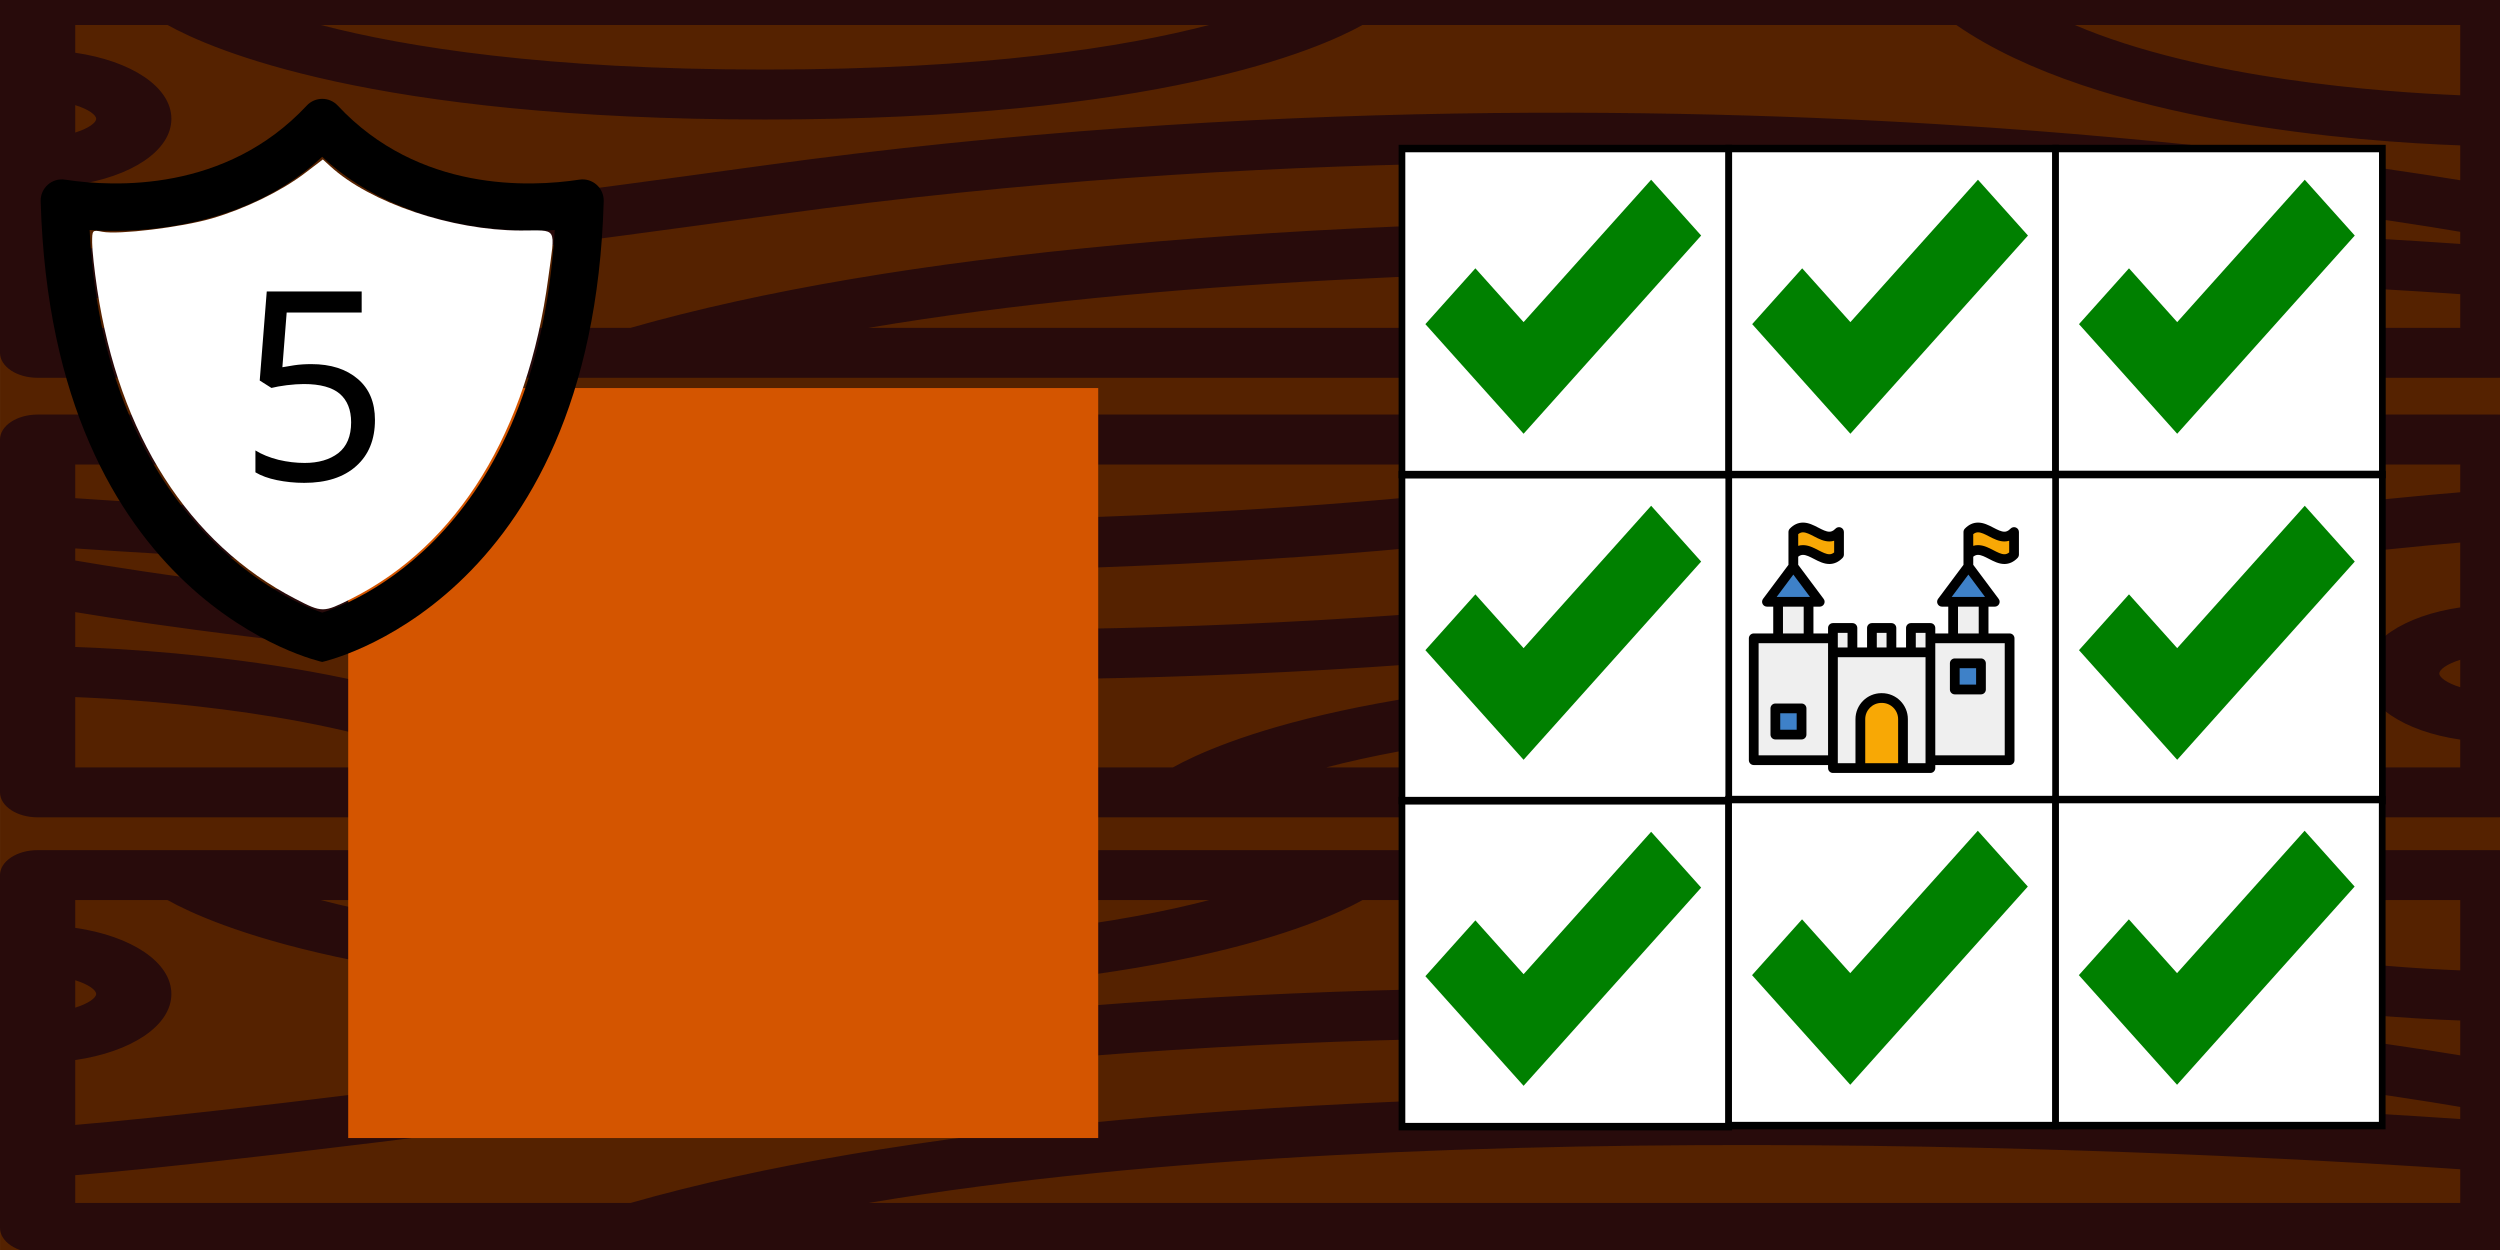
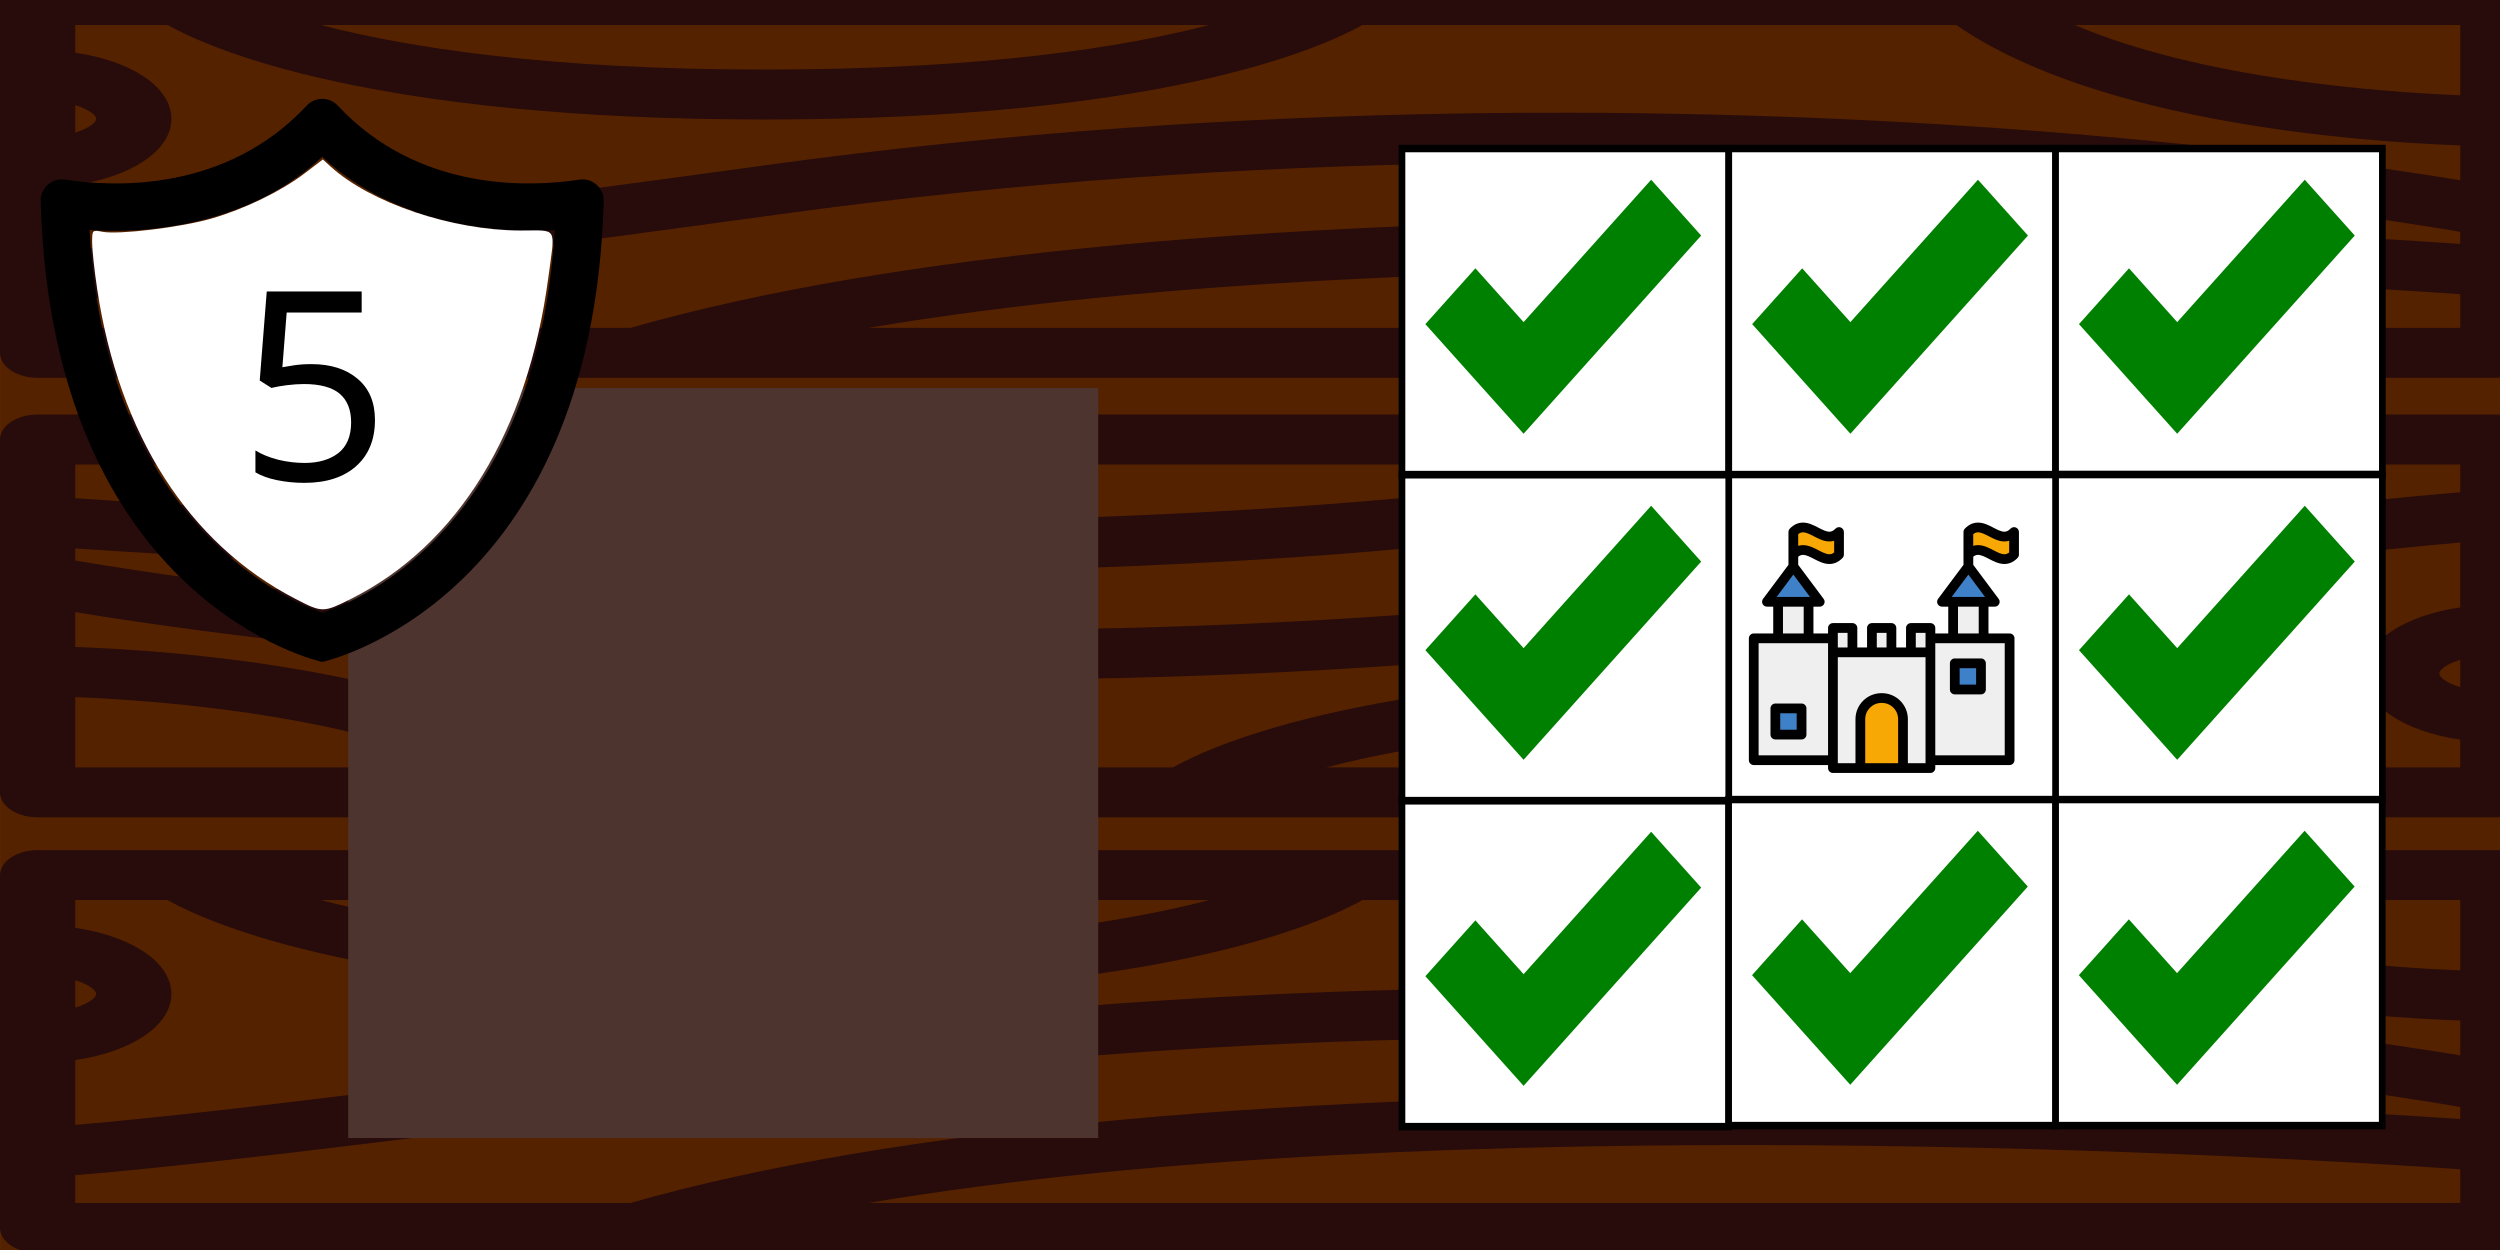
<svg xmlns="http://www.w3.org/2000/svg" viewBox="0 0 100 50" version="1.1" id="svg8">
  <defs id="defs2" />
  <g id="layer1" transform="translate(-15.76167,-6.75917)">
    <g id="g31" transform="matrix(1.403254,0,0,2.041733,-41.71221,-146.0861)" style="fill:#552200">
      <rect style="fill:#552200;stroke-width:0.188" id="rect26" width="71.263" height="24.489" x="40.958" y="74.861" />
    </g>
    <g id="g113" transform="matrix(0,-0.1315404,0.1980839,0,54.4515,45.1602)" style="fill:#280b0b">
      <g id="g6" transform="translate(-150.7667,-195.3204)" style="fill:#280b0b">
        <g id="g4" style="fill:#280b0b">
          <path d="M 176.589,0 H 69.301 c -4.195,0 -7.595,3.401 -7.595,7.595 v 121.339 c 0,0.019 0,0.037 0,0.057 v 375.413 c 0,4.195 3.401,7.595 7.595,7.595 h 24.645 c 0.003,0 0.005,0 0.008,0 0.004,0 0.007,0 0.01,0 h 17.921 c 0.009,0 0.018,0.002 0.027,0.002 0.008,0 0.016,-0.002 0.024,-0.002 h 64.651 c 4.195,0 7.595,-3.401 7.595,-7.595 V 7.595 C 184.184,3.401 180.784,0 176.589,0 Z m -31.975,15.191 c -1.254,2.705 -2.992,4.227 -4.164,4.227 -1.172,0 -2.91,-1.521 -4.164,-4.227 z M 87.135,496.808 H 76.896 V 175.386 c 29.4,115.54 13.952,285.753 10.239,321.422 z m 18.956,-10e-4 h -3.678 c 2.044,-19.808 6.803,-72.032 7.337,-133.217 C 110.656,259.641 99.6,180.179 76.897,127.328 V 15.191 h 8.438 c 1.694,14.07 7.347,51.949 26.093,142.258 20.167,97.154 17.254,185.689 11.258,242.852 -5.117,48.793 -13.284,83.648 -16.595,96.506 z m 15.686,10e-4 c 3.852,-15.506 11.149,-48.726 15.974,-94.512 6.147,-58.331 9.151,-148.695 -11.45,-247.934 C 108.225,67.272 102.455,29.666 100.629,15.19 h 19.72 c 2.483,11.335 10.425,19.418 20.103,19.418 9.678,0 17.619,-8.081 20.102,-19.418 h 8.44 v 18.641 c -7.5,8.923 -28.748,41.217 -28.748,120.653 0,79.436 21.248,111.73 28.748,120.653 v 119.901 c -29.92,28.719 -35.558,81.953 -36.617,101.77 z m 47.217,-432.02 v 179.377 c -6.706,-17.068 -13.557,-45.35 -13.557,-89.68 -0.001,-44.351 6.857,-72.64 13.557,-89.697 z m 0.001,432.02 H 147.62 c 0.942,-15.651 4.886,-52.179 21.375,-77.863 z" id="path2" style="fill:#280b0b" />
        </g>
      </g>
      <g id="g12" transform="translate(-150.7667,-195.3204)" style="fill:#280b0b">
        <g id="g10" style="fill:#280b0b">
          <path d="m 309.041,0 h -42.693 c -0.02,0 -0.041,0 -0.061,0 h -64.533 c -4.195,0 -7.595,3.401 -7.595,7.595 v 496.808 c 0,4.195 3.401,7.595 7.595,7.595 h 107.287 c 4.196,0 7.595,-3.401 7.595,-7.595 V 383.059 c 0,-0.016 0,-0.032 0,-0.049 V 7.595 C 316.636,3.401 313.237,0 309.041,0 Z m -99.693,15.191 h 21.375 c -0.942,15.652 -4.886,52.179 -21.375,77.863 z m 0,252.643 c 6.706,17.068 13.557,45.35 13.557,89.679 0,44.351 -6.858,72.639 -13.557,89.696 z m 24.38,228.974 c 1.254,-2.705 2.992,-4.227 4.163,-4.227 1.172,-0.001 2.91,1.521 4.164,4.227 z m 24.266,-10e-4 c -2.483,-11.335 -10.426,-19.418 -20.103,-19.418 -9.677,0 -17.619,8.082 -20.102,19.418 h -8.44 v -18.641 0 c 7.5,-8.923 28.748,-41.217 28.748,-120.652 0,-79.435 -21.248,-111.73 -28.748,-120.652 V 116.961 c 29.92,-28.718 35.56,-81.952 36.617,-101.77 h 10.6 c -3.852,15.506 -11.149,48.726 -15.975,94.512 -6.147,58.331 -9.151,148.695 11.449,247.934 18.077,87.089 23.848,124.696 25.674,139.17 z m 43.451,10e-4 h -8.438 v 0 C 291.313,482.738 285.66,444.859 266.914,354.55 246.747,257.396 249.66,168.861 255.656,111.698 260.774,62.905 268.941,28.051 272.252,15.192 h 3.677 c -2.044,19.809 -6.803,72.032 -7.337,133.217 -0.907,103.949 10.15,183.412 32.853,236.262 z m 0.001,-160.195 C 272.046,221.074 287.494,50.86 291.207,15.191 h 10.239 z" id="path8" style="fill:#280b0b" />
        </g>
      </g>
      <g id="g18" transform="translate(-150.7667,-195.3204)" style="fill:#280b0b">
        <g id="g16" style="fill:#280b0b">
          <path d="M 442.7,0 H 335.413 c -4.196,0 -7.595,3.401 -7.595,7.595 v 121.344 c 0,0.016 0,0.032 0,0.049 v 375.416 c 0,4.195 3.4,7.595 7.595,7.595 h 24.646 c 0.003,0 0.005,0 0.008,0 0.004,0 0.007,0 0.01,0 h 17.92 c 0.009,0 0.018,0.002 0.027,0.002 0.008,0 0.016,-0.002 0.024,-0.002 H 442.7 c 4.196,0 7.595,-3.401 7.595,-7.595 V 7.595 C 450.296,3.401 446.896,0 442.7,0 Z m -31.973,15.191 c -1.254,2.705 -2.992,4.227 -4.164,4.227 -1.173,0 -2.911,-1.521 -4.164,-4.227 z m -57.48,481.617 H 343.008 V 175.386 c 29.401,115.54 13.953,285.753 10.239,321.422 z m 18.955,-10e-4 h -3.677 c 2.044,-19.808 6.803,-72.032 7.337,-133.217 0.907,-103.949 -10.151,-183.411 -32.853,-236.262 V 15.191 h 8.438 c 1.694,14.07 7.347,51.949 26.093,142.258 20.167,97.154 17.254,185.689 11.258,242.852 -5.117,48.793 -13.284,83.648 -16.596,96.506 z m 15.686,0 c 3.851,-15.506 11.149,-48.726 15.975,-94.512 C 410.01,343.964 413.014,253.6 392.414,154.361 374.337,67.273 368.565,29.667 366.74,15.191 h 19.72 c 2.483,11.335 10.426,19.418 20.103,19.418 9.677,0 17.619,-8.081 20.102,-19.418 h 8.44 v 18.641 c -7.5,8.923 -28.748,41.217 -28.748,120.653 0,79.436 21.248,111.73 28.748,120.652 v 119.901 c -29.919,28.719 -35.558,81.953 -36.617,101.77 h -10.6 z M 435.105,64.789 v 179.375 c -6.706,-17.068 -13.557,-45.35 -13.557,-89.679 0,-44.351 6.857,-72.639 13.557,-89.696 z m 10e-4,432.019 h -21.375 c 0.942,-15.651 4.886,-52.179 21.375,-77.863 z" id="path14" style="fill:#280b0b" />
        </g>
      </g>
    </g>
    <rect style="fill:#ffffff;stroke-width:0.259" id="rect964" width="39.212" height="38.993" x="71.845" y="12.701" />
    <g id="g645-5" transform="matrix(1.168369,0,0,1.304125,20.86068,-6.558536)">
      <g id="g4177">
        <rect style="fill:#ffffff;stroke:#000000;stroke-width:0.229;stroke-miterlimit:4;stroke-dasharray:none;stroke-opacity:1" id="rect321-6-0" width="11.188" height="10" x="43.633" y="34.768" />
        <g id="g4169">
          <g id="g4163">
            <g id="g581-36" style="fill:#00ff00" transform="matrix(0.01905787,0,0,0.01905787,44.43452,34.89956)">
              <g id="g579-1" style="fill:#008000">
                <polygon points="405.584,43.295 176.428,272.452 89.84,185.865 0,275.706 86.588,362.293 176.428,452.131 266.266,362.293 495.426,133.133 " id="polygon577-0" style="fill:#008000" />
              </g>
            </g>
          </g>
        </g>
      </g>
    </g>
    <g id="g645-5-8" transform="matrix(1.168369,0,0,1.304125,20.86068,-19.59978)">
      <g id="g4177-1">
        <rect style="fill:#ffffff;stroke:#000000;stroke-width:0.229;stroke-miterlimit:4;stroke-dasharray:none;stroke-opacity:1" id="rect321-6-0-0" width="11.188" height="10" x="43.633" y="34.768" />
        <g id="g4169-3">
          <g id="g4163-0">
            <g id="g581-36-4" style="fill:#008000" transform="matrix(0.01905787,0,0,0.01905787,44.43452,34.89956)">
              <g id="g579-1-4" style="fill:#008000">
                <polygon points="86.588,362.293 176.428,452.131 266.266,362.293 495.426,133.133 405.584,43.295 176.428,272.452 89.84,185.865 0,275.706 " id="polygon577-0-4" style="fill:#008000" />
              </g>
            </g>
          </g>
        </g>
      </g>
    </g>
    <g id="g645-5-4" transform="matrix(1.168369,0,0,1.304125,20.86068,-32.64103)">
      <g id="g4177-7">
        <rect style="fill:#ffffff;stroke:#000000;stroke-width:0.229;stroke-miterlimit:4;stroke-dasharray:none;stroke-opacity:1" id="rect321-6-0-6" width="11.188" height="10" x="43.633" y="34.768" />
        <g id="g4169-31">
          <g id="g4163-7">
            <g id="g581-36-5" style="fill:#008000" transform="matrix(0.01905787,0,0,0.01905787,44.43452,34.89956)">
              <g id="g579-1-9" style="fill:#008000">
                <polygon points="86.588,362.293 176.428,452.131 266.266,362.293 495.426,133.133 405.584,43.295 176.428,272.452 89.84,185.865 0,275.706 " id="polygon577-0-6" style="fill:#008000" />
              </g>
            </g>
          </g>
        </g>
      </g>
    </g>
    <g id="g645-5-4-2" transform="matrix(1.168369,0,0,1.304125,33.93292,-32.64103)">
      <g id="g4177-7-1">
        <rect style="fill:#ffffff;stroke:#000000;stroke-width:0.229;stroke-miterlimit:4;stroke-dasharray:none;stroke-opacity:1" id="rect321-6-0-6-7" width="11.188" height="10" x="43.633" y="34.768" />
        <g id="g4169-31-8">
          <g id="g4163-7-5">
            <g id="g581-36-5-7" style="fill:#008000" transform="matrix(0.01905787,0,0,0.01905787,44.43452,34.89956)">
              <g id="g579-1-9-4" style="fill:#008000">
                <polygon points="405.584,43.295 176.428,272.452 89.84,185.865 0,275.706 86.588,362.293 176.428,452.131 266.266,362.293 495.426,133.133 " id="polygon577-0-6-1" style="fill:#008000" />
              </g>
            </g>
          </g>
        </g>
      </g>
    </g>
    <g id="g645-5-4-8" transform="matrix(1.168369,0,0,1.304125,47.00515,-32.64103)">
      <g id="g4177-7-5">
        <rect style="fill:#ffffff;stroke:#000000;stroke-width:0.229;stroke-miterlimit:4;stroke-dasharray:none;stroke-opacity:1" id="rect321-6-0-6-9" width="11.188" height="10" x="43.633" y="34.768" />
        <g id="g4169-31-7">
          <g id="g4163-7-53">
            <g id="g581-36-5-8" style="fill:#008000" transform="matrix(0.01905787,0,0,0.01905787,44.43452,34.89956)">
              <g id="g579-1-9-8" style="fill:#008000">
                <polygon points="89.84,185.865 0,275.706 86.588,362.293 176.428,452.131 266.266,362.293 495.426,133.133 405.584,43.295 176.428,272.452 " id="polygon577-0-6-3" style="fill:#008000" />
              </g>
            </g>
          </g>
        </g>
      </g>
    </g>
    <g id="g645-5-4-1" transform="matrix(1.168369,0,0,1.304125,47.00515,-19.59978)">
      <g id="g4177-7-8">
        <rect style="fill:#ffffff;stroke:#000000;stroke-width:0.229;stroke-miterlimit:4;stroke-dasharray:none;stroke-opacity:1" id="rect321-6-0-6-96" width="11.188" height="10" x="43.633" y="34.768" />
        <g id="g4169-31-4">
          <g id="g4163-7-3">
            <g id="g581-36-5-3" style="fill:#008000" transform="matrix(0.01905787,0,0,0.01905787,44.43452,34.89956)">
              <g id="g579-1-9-3" style="fill:#008000">
                <polygon points="176.428,272.452 89.84,185.865 0,275.706 86.588,362.293 176.428,452.131 266.266,362.293 495.426,133.133 405.584,43.295 " id="polygon577-0-6-8" style="fill:#008000" />
              </g>
            </g>
          </g>
        </g>
      </g>
    </g>
    <g id="g645-5-4-6" transform="matrix(1.168369,0,0,1.304125,46.99947,-6.600433)">
      <g id="g4177-7-0">
        <rect style="fill:#ffffff;stroke:#000000;stroke-width:0.229;stroke-miterlimit:4;stroke-dasharray:none;stroke-opacity:1" id="rect321-6-0-6-4" width="11.188" height="10" x="43.633" y="34.768" />
        <g id="g4169-31-88">
          <g id="g4163-7-8">
            <g id="g581-36-5-9" style="fill:#008000" transform="matrix(0.01905787,0,0,0.01905787,44.43452,34.89956)">
              <g id="g579-1-9-7" style="fill:#008000">
                <polygon points="176.428,272.452 89.84,185.865 0,275.706 86.588,362.293 176.428,452.131 266.266,362.293 495.426,133.133 405.584,43.295 " id="polygon577-0-6-7" style="fill:#008000" />
              </g>
            </g>
          </g>
        </g>
      </g>
    </g>
    <g id="g645-5-4-64" transform="matrix(1.168369,0,0,1.304125,33.92724,-6.600433)">
      <g id="g4177-7-3">
        <rect style="fill:#ffffff;stroke:#000000;stroke-width:0.229;stroke-miterlimit:4;stroke-dasharray:none;stroke-opacity:1" id="rect321-6-0-6-0" width="11.188" height="10" x="43.633" y="34.768" />
        <g id="g4169-31-3">
          <g id="g4163-7-0">
            <g id="g581-36-5-92" style="fill:#008000" transform="matrix(0.01905787,0,0,0.01905787,44.43452,34.89956)">
              <g id="g579-1-9-5" style="fill:#008000">
                <polygon points="176.428,272.452 89.84,185.865 0,275.706 86.588,362.293 176.428,452.131 266.266,362.293 495.426,133.133 405.584,43.295 " id="polygon577-0-6-4" style="fill:#008000" />
              </g>
            </g>
          </g>
        </g>
      </g>
    </g>
    <g id="g1193" transform="matrix(0.02436886,0,0,0.02436886,85.71611,27.26892)">
      <path style="fill:#f8a805" d="m 137.7,38.308 c -1.793,0.538 -3.66,0.812 -5.55,0.812 -7.21,0 -14.212,-3.628 -21.649,-7.482 L 110.41,31.591 C 103.016,27.77 96.033,24.16 88.849,24.16 c -4.662,0 -8.863,1.548 -12.846,4.733 L 73,31.294 V 65.07 l 10.305,-3.099 c 1.789,-0.538 3.655,-0.812 5.544,-0.812 7.211,0 14.225,3.635 21.702,7.51 7.402,3.831 14.395,7.45 21.599,7.45 4.649,0 8.848,-1.545 12.836,-4.723 L 148,68.995 v -33.78 z" id="path1155" />
      <polygon style="fill:#3e81c8" points="73.001,88.137 29.693,146.14 116.294,146.14 " id="polygon1157" />
      <rect x="48" y="146.14" style="fill:#efefef" width="50" height="60" id="rect1159" />
      <rect x="138" y="189.14" style="fill:#efefef" width="32" height="40" id="rect1161" />
      <rect x="202" y="189.14" style="fill:#efefef" width="32" height="40" id="rect1163" />
      <rect x="266" y="189.14" style="fill:#efefef" width="32" height="40" id="rect1165" />
      <path style="fill:#f8a805" d="m 424.998,38.308 c -1.792,0.539 -3.658,0.812 -5.548,0.812 -7.21,0 -14.212,-3.628 -21.697,-7.508 -7.403,-3.832 -14.396,-7.452 -21.603,-7.452 -2.076,0 -4.007,0.295 -5.902,0.902 -2.397,0.769 -4.736,2.06 -6.953,3.837 L 360.3,31.3 v 33.769 l 10.304,-3.098 c 1.791,-0.538 3.657,-0.812 5.547,-0.812 7.21,0 14.224,3.635 21.701,7.51 7.402,3.831 14.395,7.45 21.599,7.45 4.662,0 8.863,-1.548 12.846,-4.731 l 3.004,-2.401 V 35.214 Z" id="path1167" />
      <polygon style="fill:#3e81c8" points="360.3,88.137 316.993,146.14 403.594,146.14 " id="polygon1169" />
      <rect x="335.299" y="146.14" style="fill:#efefef" width="50" height="60" id="rect1171" />
      <path style="fill:#f8a805" d="m 218.349,304.14 h -0.699 c -19.105,0 -34.649,15.544 -34.649,34.649 v 80.351 h 70 V 338.79 C 253,319.684 237.456,304.14 218.349,304.14 Z" id="path1173" />
      <rect x="298" y="206.14" style="fill:#efefef" width="130" height="200" id="rect1175" />
      <path style="fill:#efefef" d="m 138,229.14 v 190 h 45 v -80.35 c 0,-19.105 15.544,-34.649 34.649,-34.649 h 0.699 c 19.106,0 34.651,15.544 34.651,34.649 v 80.351 h 45 v -190 z" id="path1177" />
      <rect x="8" y="206.14" style="fill:#efefef" width="130" height="200" id="rect1179" />
      <rect x="43.5" y="321.14" style="fill:#3e81c8" width="43" height="43" id="rect1181" />
      <rect x="338" y="247.14" style="fill:#3e81c8" width="43" height="43" id="rect1183" />
      <g id="g1191">
        <path d="m 438.3,24.22 c -3.03,-1.22 -6.49,-0.48 -8.76,1.86 -4.3,4.46 -7.65,5.04 -10.09,5.04 -5.27,0 -11.44,-3.2 -17.97,-6.58 -7.95,-4.12 -16.17,-8.38 -25.33,-8.38 -7.98,0 -15.25,3.34 -21.61,9.92 -1.44,1.5 -2.24,3.49 -2.24,5.56 v 53.84 l -41.71,55.87 c -1.81,2.43 -2.1,5.67 -0.74,8.38 1.35,2.7 4.12,4.41 7.15,4.41 h 10.3 v 44 H 306 v -9 c 0,-4.42 -3.58,-8 -8,-8 h -32 c -4.42,0 -8,3.58 -8,8 v 32 h -16 v -32 c 0,-4.42 -3.58,-8 -8,-8 h -32 c -4.42,0 -8,3.58 -8,8 v 32 h -16 v -32 c 0,-4.42 -3.58,-8 -8,-8 h -32 c -4.42,0 -8,3.58 -8,8 v 9 h -24 v -44 h 10.3 c 0.01,0 0.01,0 0.02,0 4.42,0 8,-3.58 8,-8 0,-1.98 -0.72,-3.79 -1.91,-5.18 L 81,85.48 V 72.14 c 3.24,-2.59 5.85,-2.98 7.85,-2.98 5.26,0 11.43,3.2 17.97,6.58 7.95,4.12 16.16,8.38 25.33,8.38 7.98,0 15.25,-3.34 21.6,-9.92 1.44,-1.5 2.25,-3.49 2.25,-5.56 v -37 c 0,-3.26 -1.98,-6.2 -5.01,-7.42 -3.02,-1.22 -6.48,-0.48 -8.75,1.86 -4.3,4.46 -7.65,5.04 -10.09,5.04 -5.27,0 -11.44,-3.2 -17.97,-6.58 -7.95,-4.12 -16.17,-8.38 -25.33,-8.38 -7.99,0 -15.25,3.34 -21.61,9.92 C 65.8,27.58 65,29.57 65,31.64 v 53.84 l -41.71,55.87 c -1.82,2.43 -2.1,5.67 -0.75,8.38 1.36,2.7 4.13,4.41 7.16,4.41 H 40 v 44 H 8 c -4.42,0 -8,3.58 -8,8 v 200 c 0,4.42 3.58,8 8,8 h 122 v 5 c 0,4.42 3.58,8 8,8 h 160 c 4.42,0 8,-3.58 8,-8 v -5 h 122 c 4.42,0 8,-3.58 8,-8 v -200 c 0,-4.42 -3.58,-8 -8,-8 h -34.7 v -44 h 10.3 c 0.01,0 0.01,0 0.02,0 4.42,0 8,-3.58 8,-8 0,-1.98 -0.72,-3.79 -1.91,-5.18 L 368.3,85.48 V 72.14 c 3.24,-2.59 5.85,-2.98 7.85,-2.98 5.27,0 11.44,3.2 17.97,6.58 7.95,4.12 16.16,8.38 25.33,8.38 7.98,0 15.25,-3.34 21.61,-9.92 1.43,-1.5 2.24,-3.49 2.24,-5.56 v -37 c 0,-3.26 -1.98,-6.2 -5,-7.42 z M 81,35.14 c 3.24,-2.59 5.85,-2.98 7.85,-2.98 5.26,0 11.43,3.2 17.97,6.58 7.95,4.12 16.16,8.38 25.33,8.38 2.7,0 5.32,-0.39 7.85,-1.15 v 19.17 c -3.25,2.59 -5.85,2.98 -7.85,2.98 -5.27,0 -11.44,-3.2 -17.97,-6.58 -7.95,-4.12 -16.17,-8.38 -25.33,-8.38 -2.7,0 -5.32,0.39 -7.85,1.15 0,0 0,-19.17 0,-19.17 z m -8,66.37 27.34,36.63 H 45.65 Z m 17,52.63 v 44 H 56 v -44 z m 40,244 H 16 v -184 h 114 z m 80,-201 h 16 v 24 h -16 z m -64,0 h 16 v 24 h -16 z m 99,214 h -54 v -72.35 c 0,-14.69 11.95,-26.65 26.65,-26.65 h 0.7 c 14.691,0 26.65,11.96 26.65,26.65 z m 45,0 h -29 v -72.35 c 0,-23.52 -19.14,-42.65 -42.65,-42.65 h -0.7 c -23.52,0 -42.65,19.13 -42.65,42.65 v 72.35 h -29 v -174 h 144 z m 0,-190 h -16 v -24 h 16 z m 130,-7 v 184 H 306 v -184 z m -76.7,-16 v -44 h 34 v 44 z m 44.34,-60 h -54.69 l 27.35,-36.63 z m 39.66,-73 c -3.24,2.59 -5.85,2.98 -7.85,2.98 -5.27,0 -11.44,-3.2 -17.97,-6.58 -7.95,-4.12 -16.17,-8.38 -25.33,-8.38 -2.7,0 -5.32,0.39 -7.85,1.15 V 35.14 c 1.62,-1.3 3.08,-2.04 4.39,-2.46 1.31,-0.42 2.46,-0.52 3.46,-0.52 5.27,0 11.44,3.2 17.97,6.58 7.95,4.12 16.16,8.38 25.33,8.38 2.7,0 5.32,-0.39 7.85,-1.15 z" id="path1185" />
        <path d="m 86.5,313.14 h -43 c -4.42,0 -8,3.58 -8,8 v 43 c 0,4.42 3.58,8 8,8 h 43 c 4.42,0 8,-3.58 8,-8 v -43 c 0,-4.42 -3.58,-8 -8,-8 z m -8,43 h -27 v -27 h 27 z" id="path1187" />
        <path d="m 381,239.14 h -43 c -4.42,0 -8,3.58 -8,8 v 43 c 0,4.42 3.58,8 8,8 h 43 c 4.42,0 8,-3.58 8,-8 v -43 c 0,-4.42 -3.58,-8 -8,-8 z m -8,43 h -27 v -27 h 27 z" id="path1189" />
      </g>
    </g>
-     <rect style="fill:#d45500;stroke-width:0.265" id="rect970" width="30" height="30" x="29.69" y="22.281" />
+     <rect style="fill:#4e342e;stroke-width:0.265;fill-opacity:1" id="rect970" width="30" height="30" x="29.69" y="22.281" />
    <g id="g1516" transform="translate(-1.040828,-9.250455)">
      <g id="g71" transform="translate(1.060025,4.298518)">
        <g id="g419" transform="matrix(0.04596369,0,0,0.04596369,16.86357,15.1608)">
          <g id="g417">
            <path d="m 256,458.1 c -5.9,-2 -188.4,-60.9 -202.4,-333 7,0.5 122.3,11.2 202.4,-63.7 78.9,73.8 195.4,64.1 202.4,63.7 -17.2,280.2 -196.5,331 -202.4,333 z M 479.7,81.3 C 437,87.8 340,92.3 269.6,16.9 262.3,9 249.8,9 242.5,16.9 172,92.3 75,87.8 32.3,81.3 20.9,79.5 10.7,88.5 11,100 c 9.9,350.5 245,401 245,401 0,0 235.1,-50.4 245,-401 0.3,-11.5 -9.9,-20.5 -21.3,-18.7 z" id="path415" />
          </g>
        </g>
        <path style="fill:#ffffff;stroke-width:0.134" d="m 27.561,35.667 c -4.275,-2.214 -7.056,-6.559 -7.932,-12.395 -0.11,-0.735 -0.201,-1.569 -0.201,-1.854 -7.68e-4,-0.505 0.009,-0.516 0.403,-0.437 0.64,0.128 3.158,-0.176 4.374,-0.529 1.342,-0.389 2.789,-1.094 3.745,-1.824 l 0.706,-0.539 0.297,0.272 c 1.594,1.462 4.869,2.568 7.613,2.571 1.509,0.002 1.388,-0.206 1.108,1.891 -0.819,6.15 -3.611,10.694 -7.89,12.842 -1.109,0.557 -1.152,0.557 -2.223,0.002 z" id="path476" />
      </g>
      <text xml:space="preserve" style="font-style:normal;font-weight:normal;font-size:10.583px;line-height:1.25;font-family:sans-serif;fill:#000000;fill-opacity:1;stroke:none;stroke-width:0.265" x="26.349" y="35.216" id="text962">
        <tspan id="tspan960" x="26.349" y="35.216" style="stroke-width:0.265">5</tspan>
      </text>
    </g>
    <g id="g1223" transform="matrix(0.05847065,0,0,0.05847065,32.2487,25.34699)" />
    <g id="g1221" transform="matrix(0.05847065,0,0,0.05847065,32.2487,25.34699)" />
    <g id="g1219" transform="matrix(0.05847065,0,0,0.05847065,32.2487,25.34699)" />
    <g id="g1217" transform="matrix(0.05847065,0,0,0.05847065,32.2487,25.34699)" />
    <g id="g1215" transform="matrix(0.05847065,0,0,0.05847065,32.2487,25.34699)" />
    <g id="g1213" transform="matrix(0.05847065,0,0,0.05847065,32.2487,25.34699)" />
    <g id="g1211" transform="matrix(0.05847065,0,0,0.05847065,32.2487,25.34699)" />
    <g id="g1209" transform="matrix(0.05847065,0,0,0.05847065,32.2487,25.34699)" />
    <g id="g1207" transform="matrix(0.05847065,0,0,0.05847065,32.2487,25.34699)" />
    <g id="g1205" transform="matrix(0.05847065,0,0,0.05847065,32.2487,25.34699)" />
    <g id="g1203" transform="matrix(0.05847065,0,0,0.05847065,32.2487,25.34699)" />
    <g id="g1201" transform="matrix(0.05847065,0,0,0.05847065,32.2487,25.34699)" />
    <g id="g1199" transform="matrix(0.05847065,0,0,0.05847065,32.2487,25.34699)" />
    <g id="g1197" transform="matrix(0.05847065,0,0,0.05847065,32.2487,25.34699)" />
    <g id="g1195" transform="matrix(0.05847065,0,0,0.05847065,32.2487,25.34699)" />
    <g id="g1615" transform="matrix(0.02004772,0,0,0.02004772,88.6036,34.64285)" />
    <g id="g1617" transform="matrix(0.02004772,0,0,0.02004772,88.6036,34.64285)" />
    <g id="g1619" transform="matrix(0.02004772,0,0,0.02004772,88.6036,34.64285)" />
    <g id="g1621" transform="matrix(0.02004772,0,0,0.02004772,88.6036,34.64285)" />
    <g id="g1623" transform="matrix(0.02004772,0,0,0.02004772,88.6036,34.64285)" />
    <g id="g1625" transform="matrix(0.02004772,0,0,0.02004772,88.6036,34.64285)" />
    <g id="g1627" transform="matrix(0.02004772,0,0,0.02004772,88.6036,34.64285)" />
    <g id="g1629" transform="matrix(0.02004772,0,0,0.02004772,88.6036,34.64285)" />
    <g id="g1631" transform="matrix(0.02004772,0,0,0.02004772,88.6036,34.64285)" />
    <g id="g1633" transform="matrix(0.02004772,0,0,0.02004772,88.6036,34.64285)" />
    <g id="g1635" transform="matrix(0.02004772,0,0,0.02004772,88.6036,34.64285)" />
    <g id="g1637" transform="matrix(0.02004772,0,0,0.02004772,88.6036,34.64285)" />
    <g id="g1639" transform="matrix(0.02004772,0,0,0.02004772,88.6036,34.64285)" />
    <g id="g1641" transform="matrix(0.02004772,0,0,0.02004772,88.6036,34.64285)" />
    <g id="g1643" transform="matrix(0.02004772,0,0,0.02004772,88.6036,34.64285)" />
  </g>
</svg>
